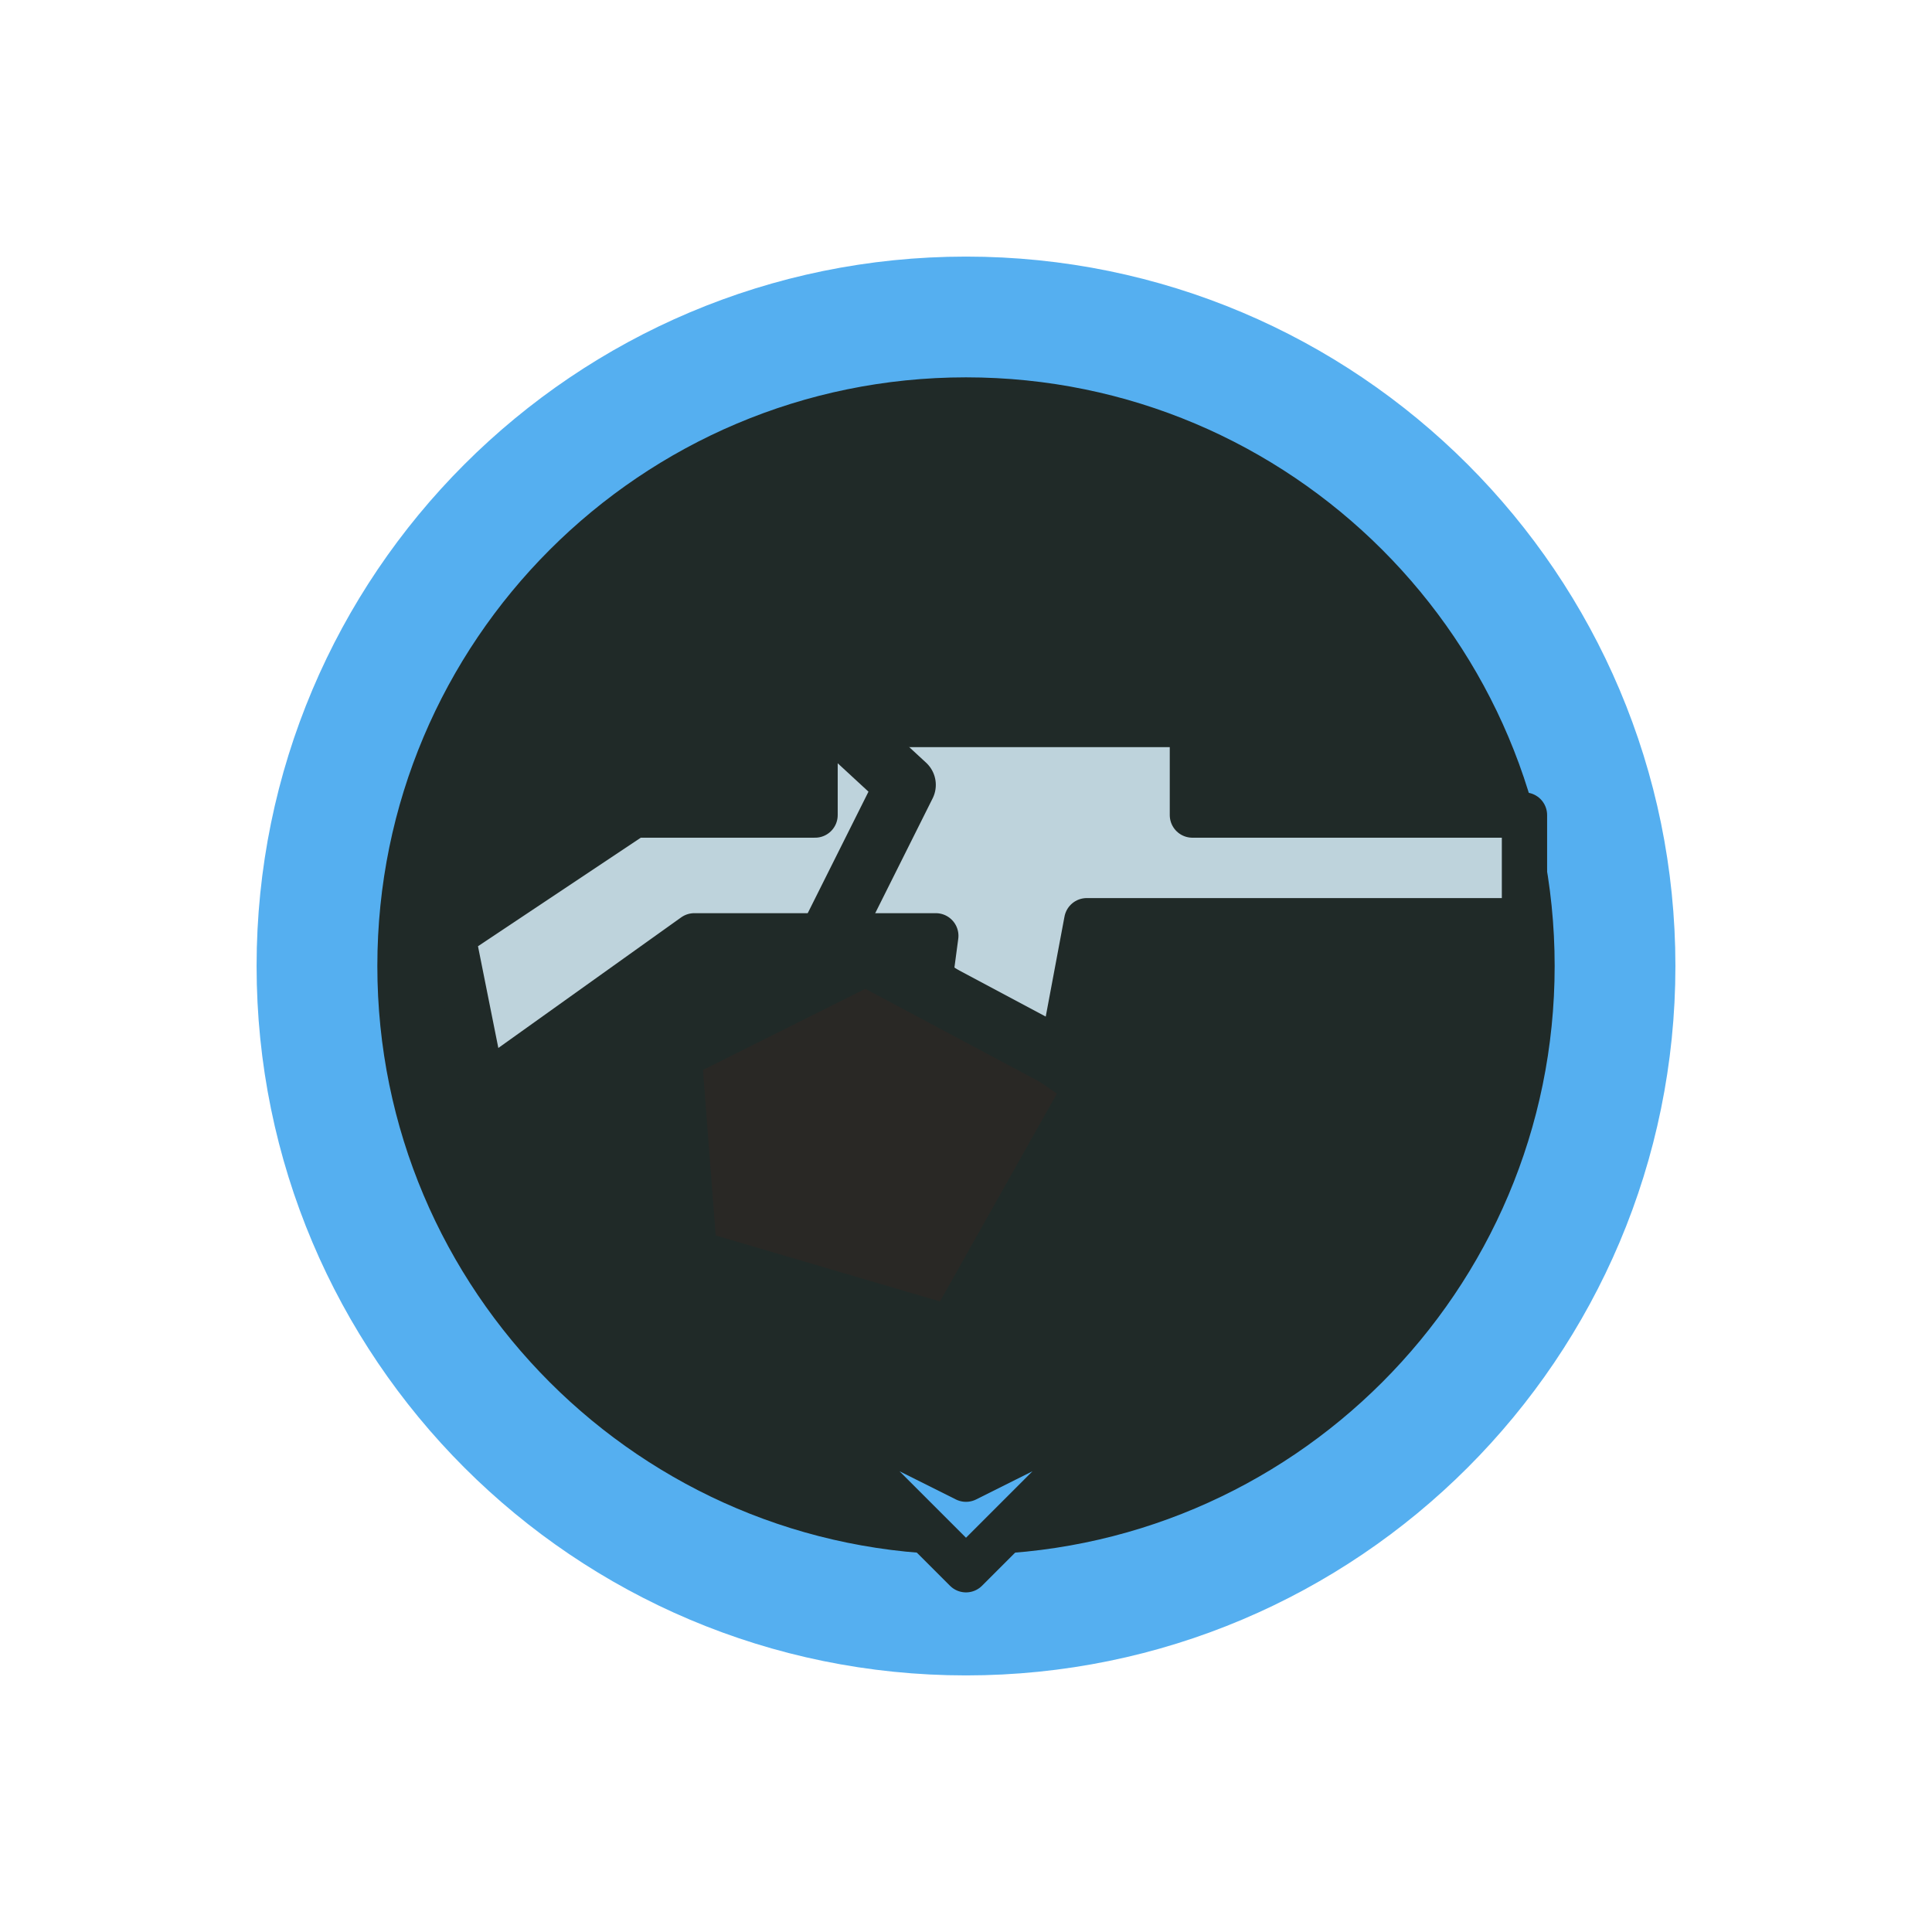
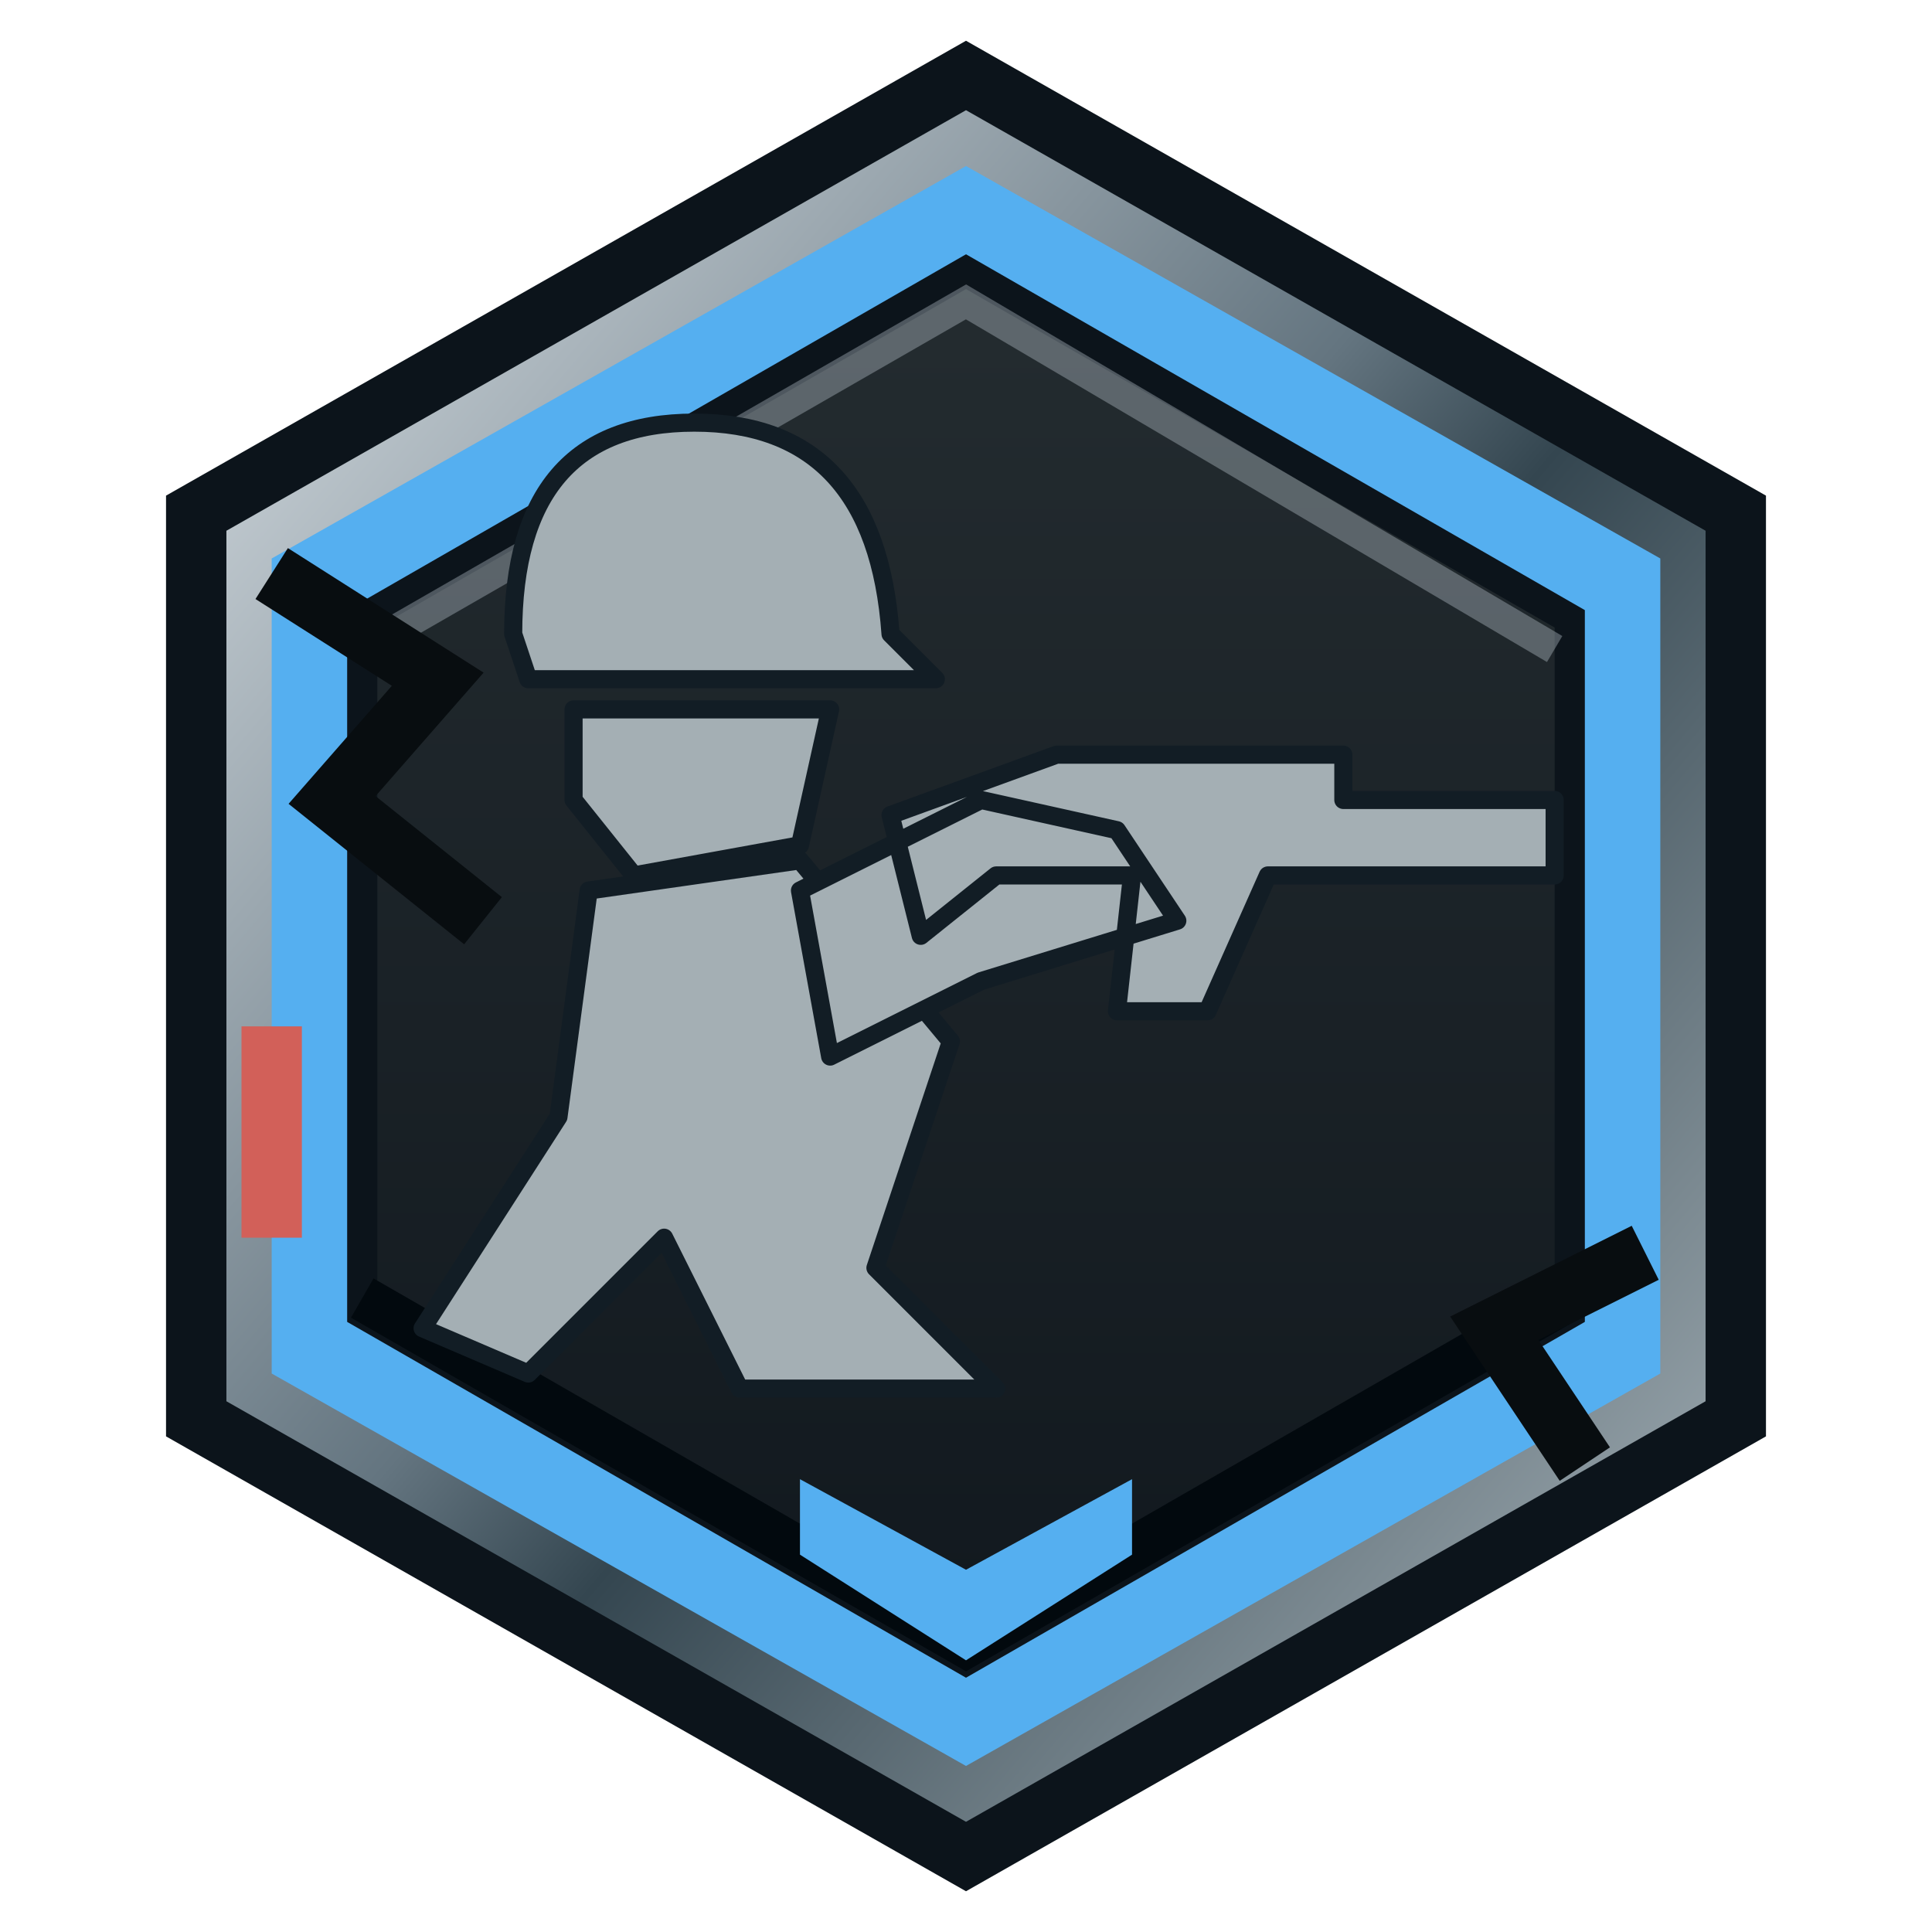
<svg xmlns="http://www.w3.org/2000/svg" width="128" height="128" viewBox="0 0 128 128">
-   <circle cx="64" cy="64" r="43" fill="#202a28" stroke="#55aff0" stroke-width="8" />
-   <path d="M30 62 L42 54 L54 54 L54 48 L79 48 L79 54 L101 54 L101 61 L72 61 L69 77 L60 77 L62 62 L46 62 L32 72 Z" fill="#bed3dc" stroke="#202a28" stroke-width="3" stroke-linejoin="round" />
-   <path d="M52 92 L64 98 L76 92 L64 104 Z" fill="#55aff0" stroke="#202a28" stroke-width="3" stroke-linejoin="round" />
-   <path d="M45 70 L59 63 L72 72 L63 88 L46 83 Z" fill="#292825" stroke="#202a28" stroke-width="3" stroke-linejoin="round" />
-   <path d="M47 40 L60 52 L55 62 L70 70" fill="none" stroke="#202a28" stroke-width="4" stroke-linejoin="round" />
+   <defs>
+     <linearGradient id="metal" x1="0" y1="0" x2="1" y2="1">
+       <stop stop-color="#e2e8ec" />
+       <stop offset=".45" stop-color="#647580" />
+       <stop offset=".55" stop-color="#344650" />
+       <stop offset="1" stop-color="#b5c0c6" />
+     </linearGradient>
+     <linearGradient id="field" x1="0" y1="0" x2="0" y2="1">
+       <stop stop-color="#242c30" />
+       <stop offset="1" stop-color="#11181e" />
+     </linearGradient>
+   </defs>
+   <polygon points="64,5 115,34 115,94 64,123 13,94 13,34" fill="url(#metal)" stroke="#0c141b" stroke-width="4" />
+   <polygon points="64,11 110,37 110,91 64,117 18,91 18,37" fill="#55aff0" />
+   <polygon points="64,18 104,41 104,87 64,110 24,87 24,41" fill="url(#field)" stroke="#0c141b" stroke-width="2" />
+   <path d="M24 43 L64 20 L103 43" fill="none" stroke="#c8d5dd" stroke-opacity=".35" stroke-width="2" />
+   <path d="M24 86 L64 109 L104 86" fill="none" stroke="#02090e" stroke-width="3" />
+   <g fill="#a4afb4" stroke="#121d25" stroke-width="1.2" stroke-linejoin="round">
+     <path d="M34 42 Q34 28 46 28 Q58 28 59 42 L62 45 L35 45 Z M38 47 L55 47 L53 56 L42 58 L38 53 Z" />
+     <path d="M39 59 L53 57 L63 69 L58 84 L66 92 L49 92 L44 82 L35 91 L28 88 L37 74 Z" />
+     <path d="M53 59 L65 53 L74 55 L78 61 L65 65 L55 70 Z M59 54 L70 50 L89 50 L89 53 L103 53 L103 58 L84 58 L80 67 L74 67 L75 58 L66 58 L61 62 Z" />
+   </g>
+   <g fill="#55aff0" stroke="none">
+     <path d="M53 98 L64 104 L75 98 L75 103 L64 110 L53 103 Z" />
+   </g>
+   <path d="M18 38 L29 45 L22 53 L32 61 M109 83 L99 88 L105 97" fill="none" stroke="#080d10" stroke-width="4" />
+   <path d="M18 68 L18 82" stroke="#d26059" stroke-width="4" />
</svg>
